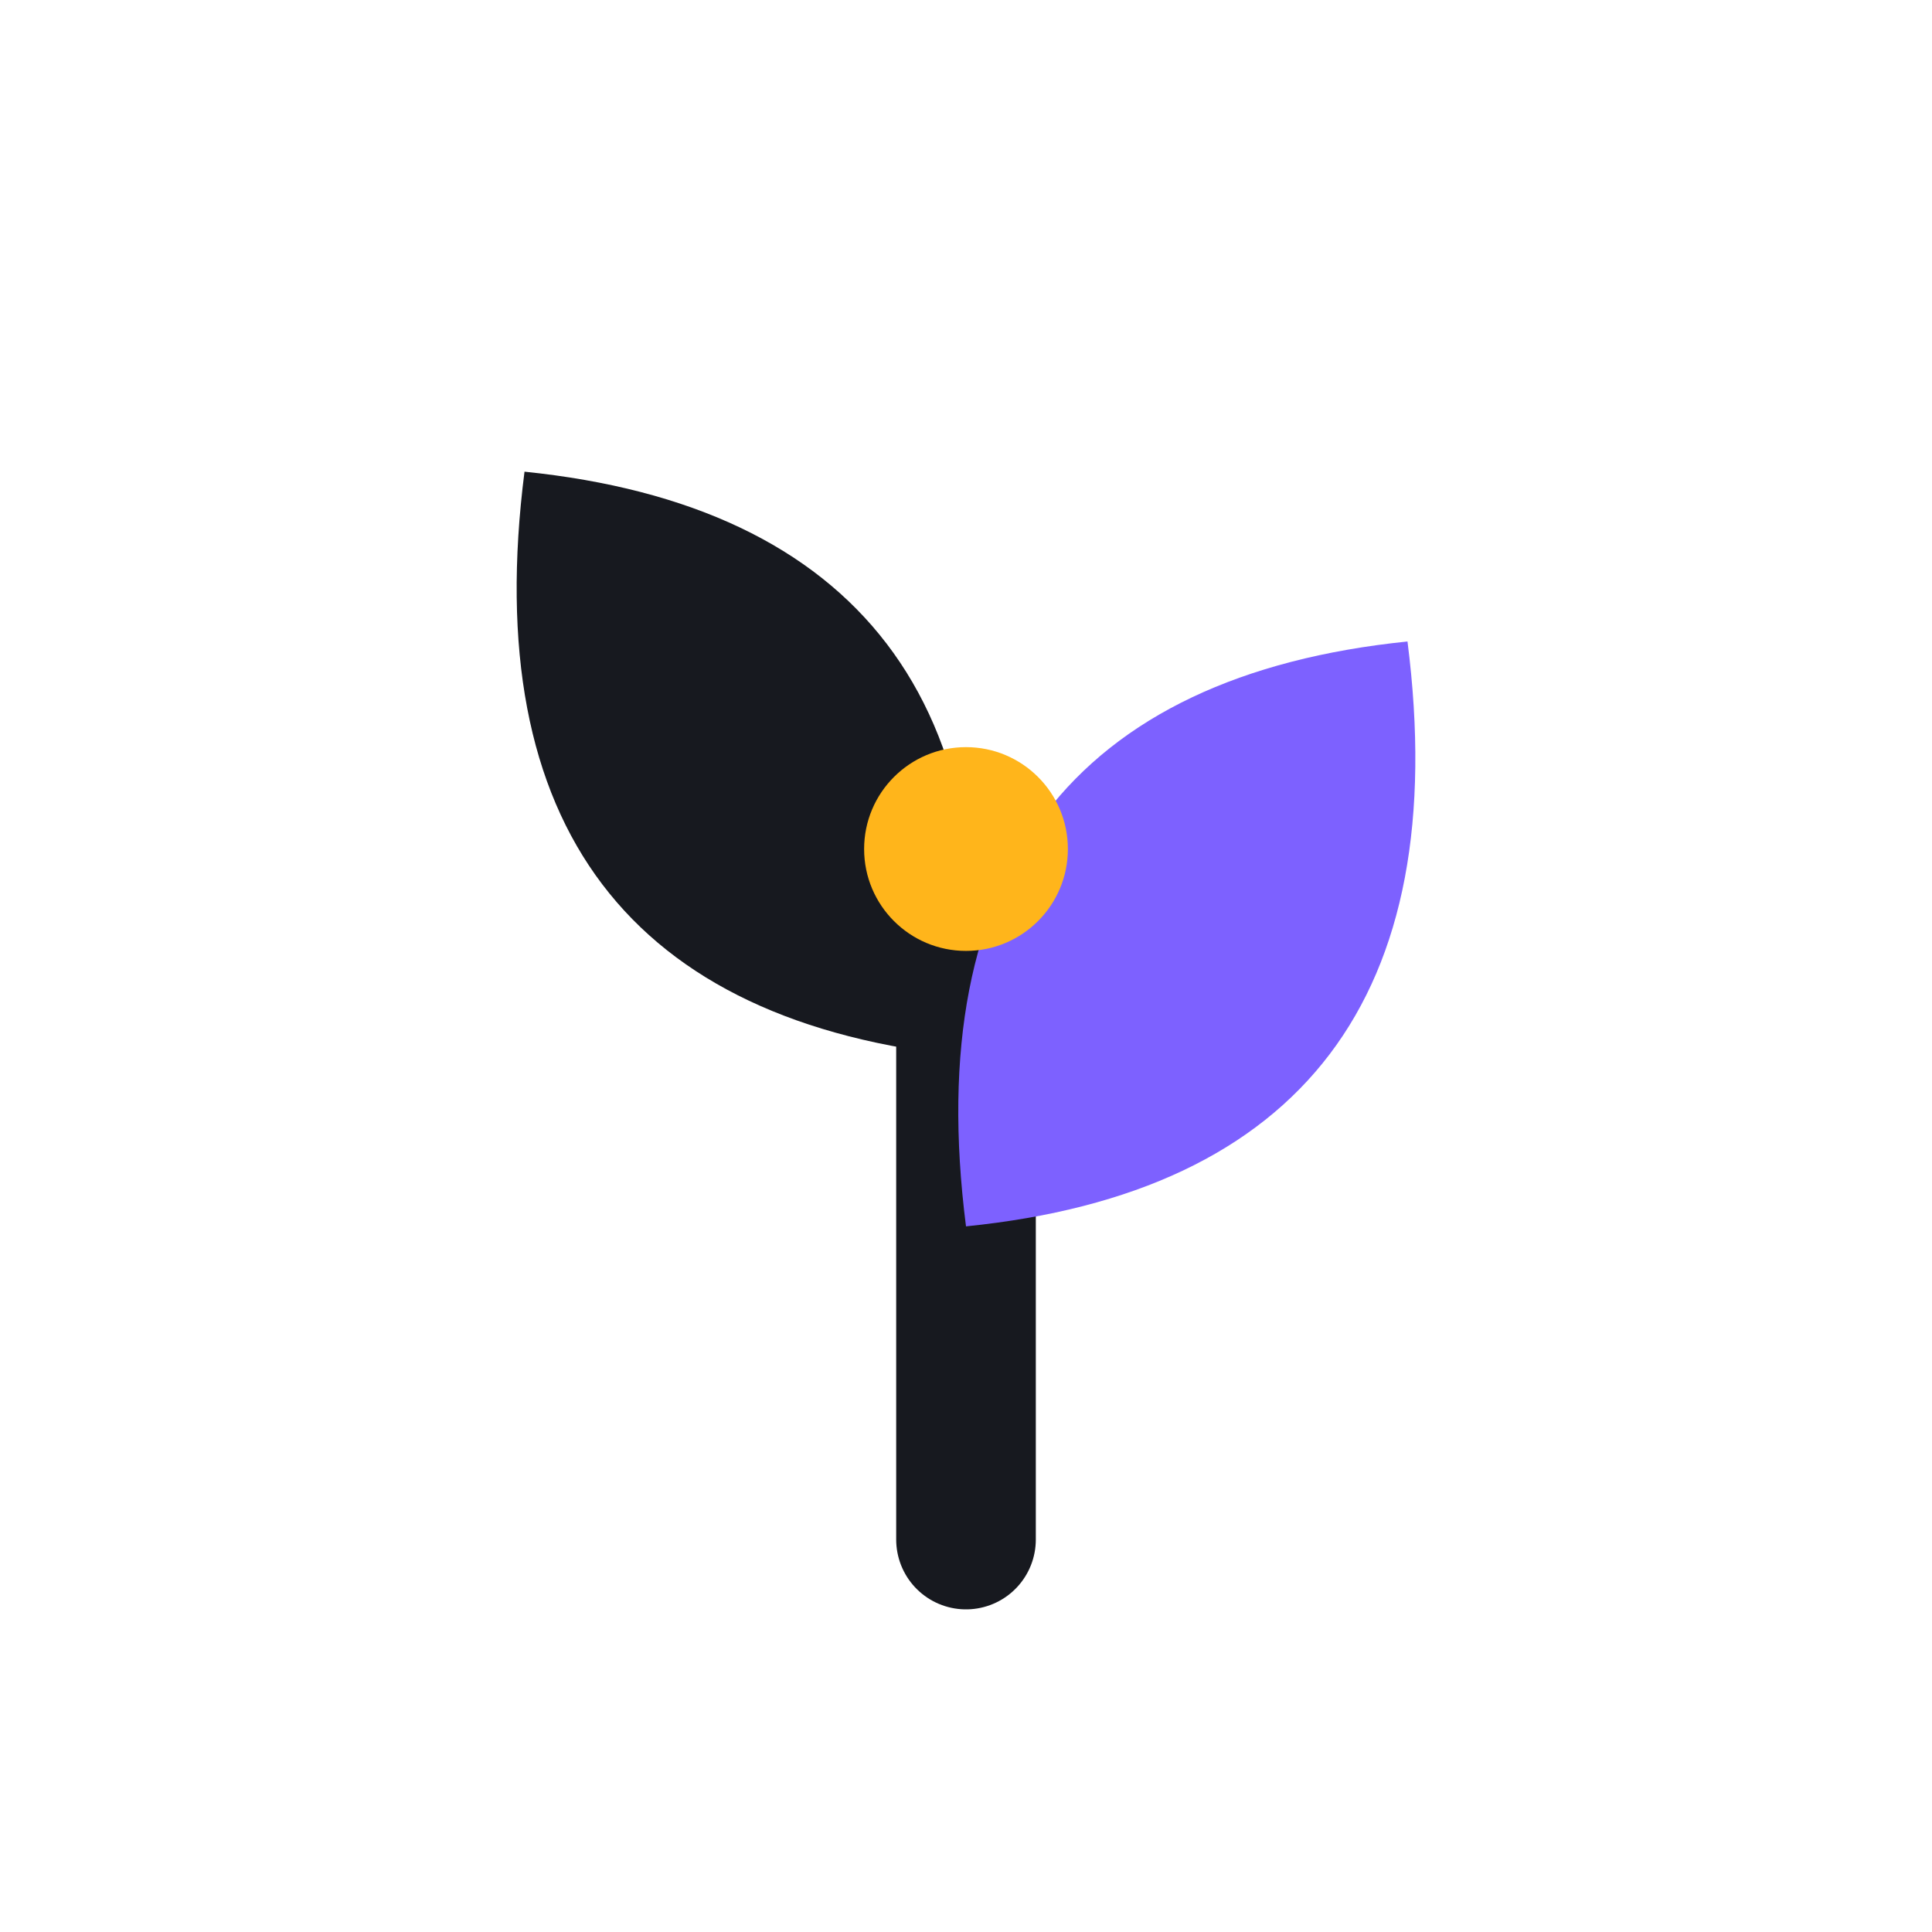
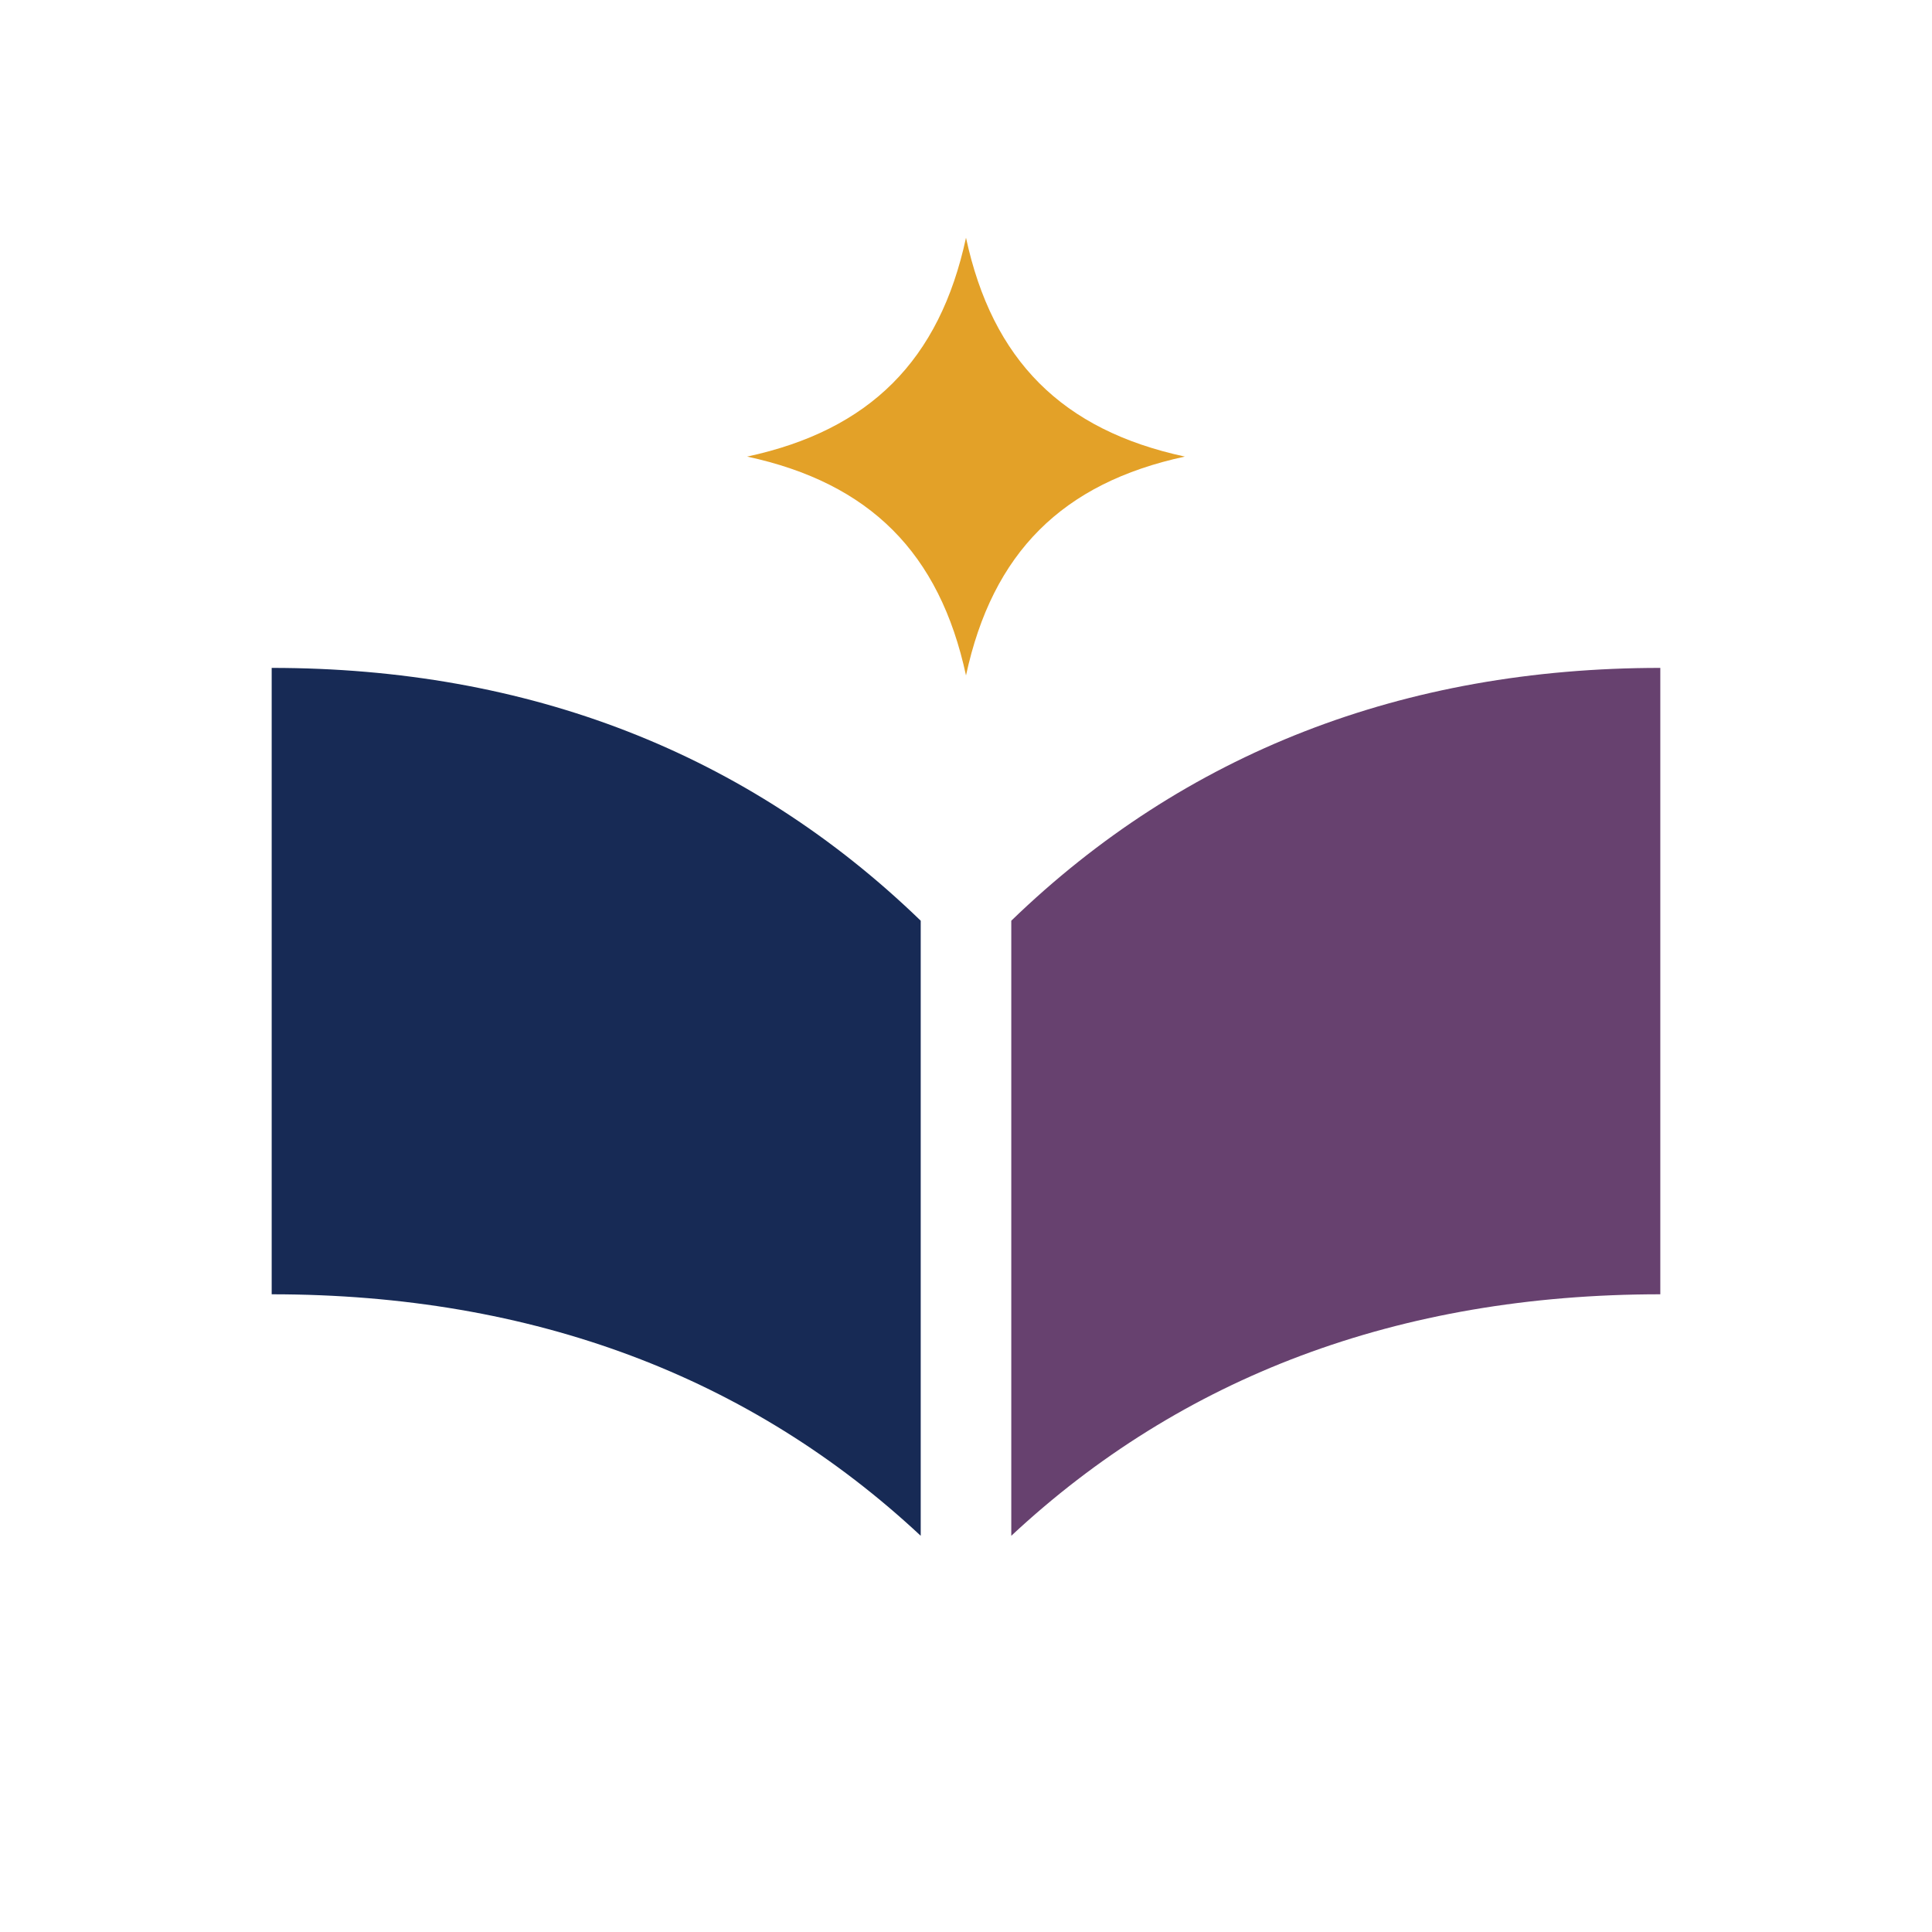
<svg xmlns="http://www.w3.org/2000/svg" viewBox="0 0 1024 1024">
-   <path d="M512 816V450" stroke="#17191f" stroke-width="74" stroke-linecap="round" />
-   <path d="M512 560c-178-18-258-122-234-310 176 18 258 122 234 310z" fill="#17191f" />
-   <path d="M512 650c178-18 258-122 234-310-176 18-258 122-234 310z" fill="#7d61ff" />
-   <circle cx="512" cy="450" r="54" fill="#ffb51b" />
+   <path d="M144 354c136 0 252 45 344 134v326c-90-84-205-128-344-128V354Z" fill="#172a55" />
+   <path d="M536 488c92-89 208-134 344-134v332c-139 0-254 44-344 128V488Z" fill="#67416f" />
+   <path d="M512 126c14 65 51 102 116 116-65 14-102 51-116 116-14-65-51-102-116-116 65-14 102-51 116-116Z" fill="#e3a128" />
</svg>
